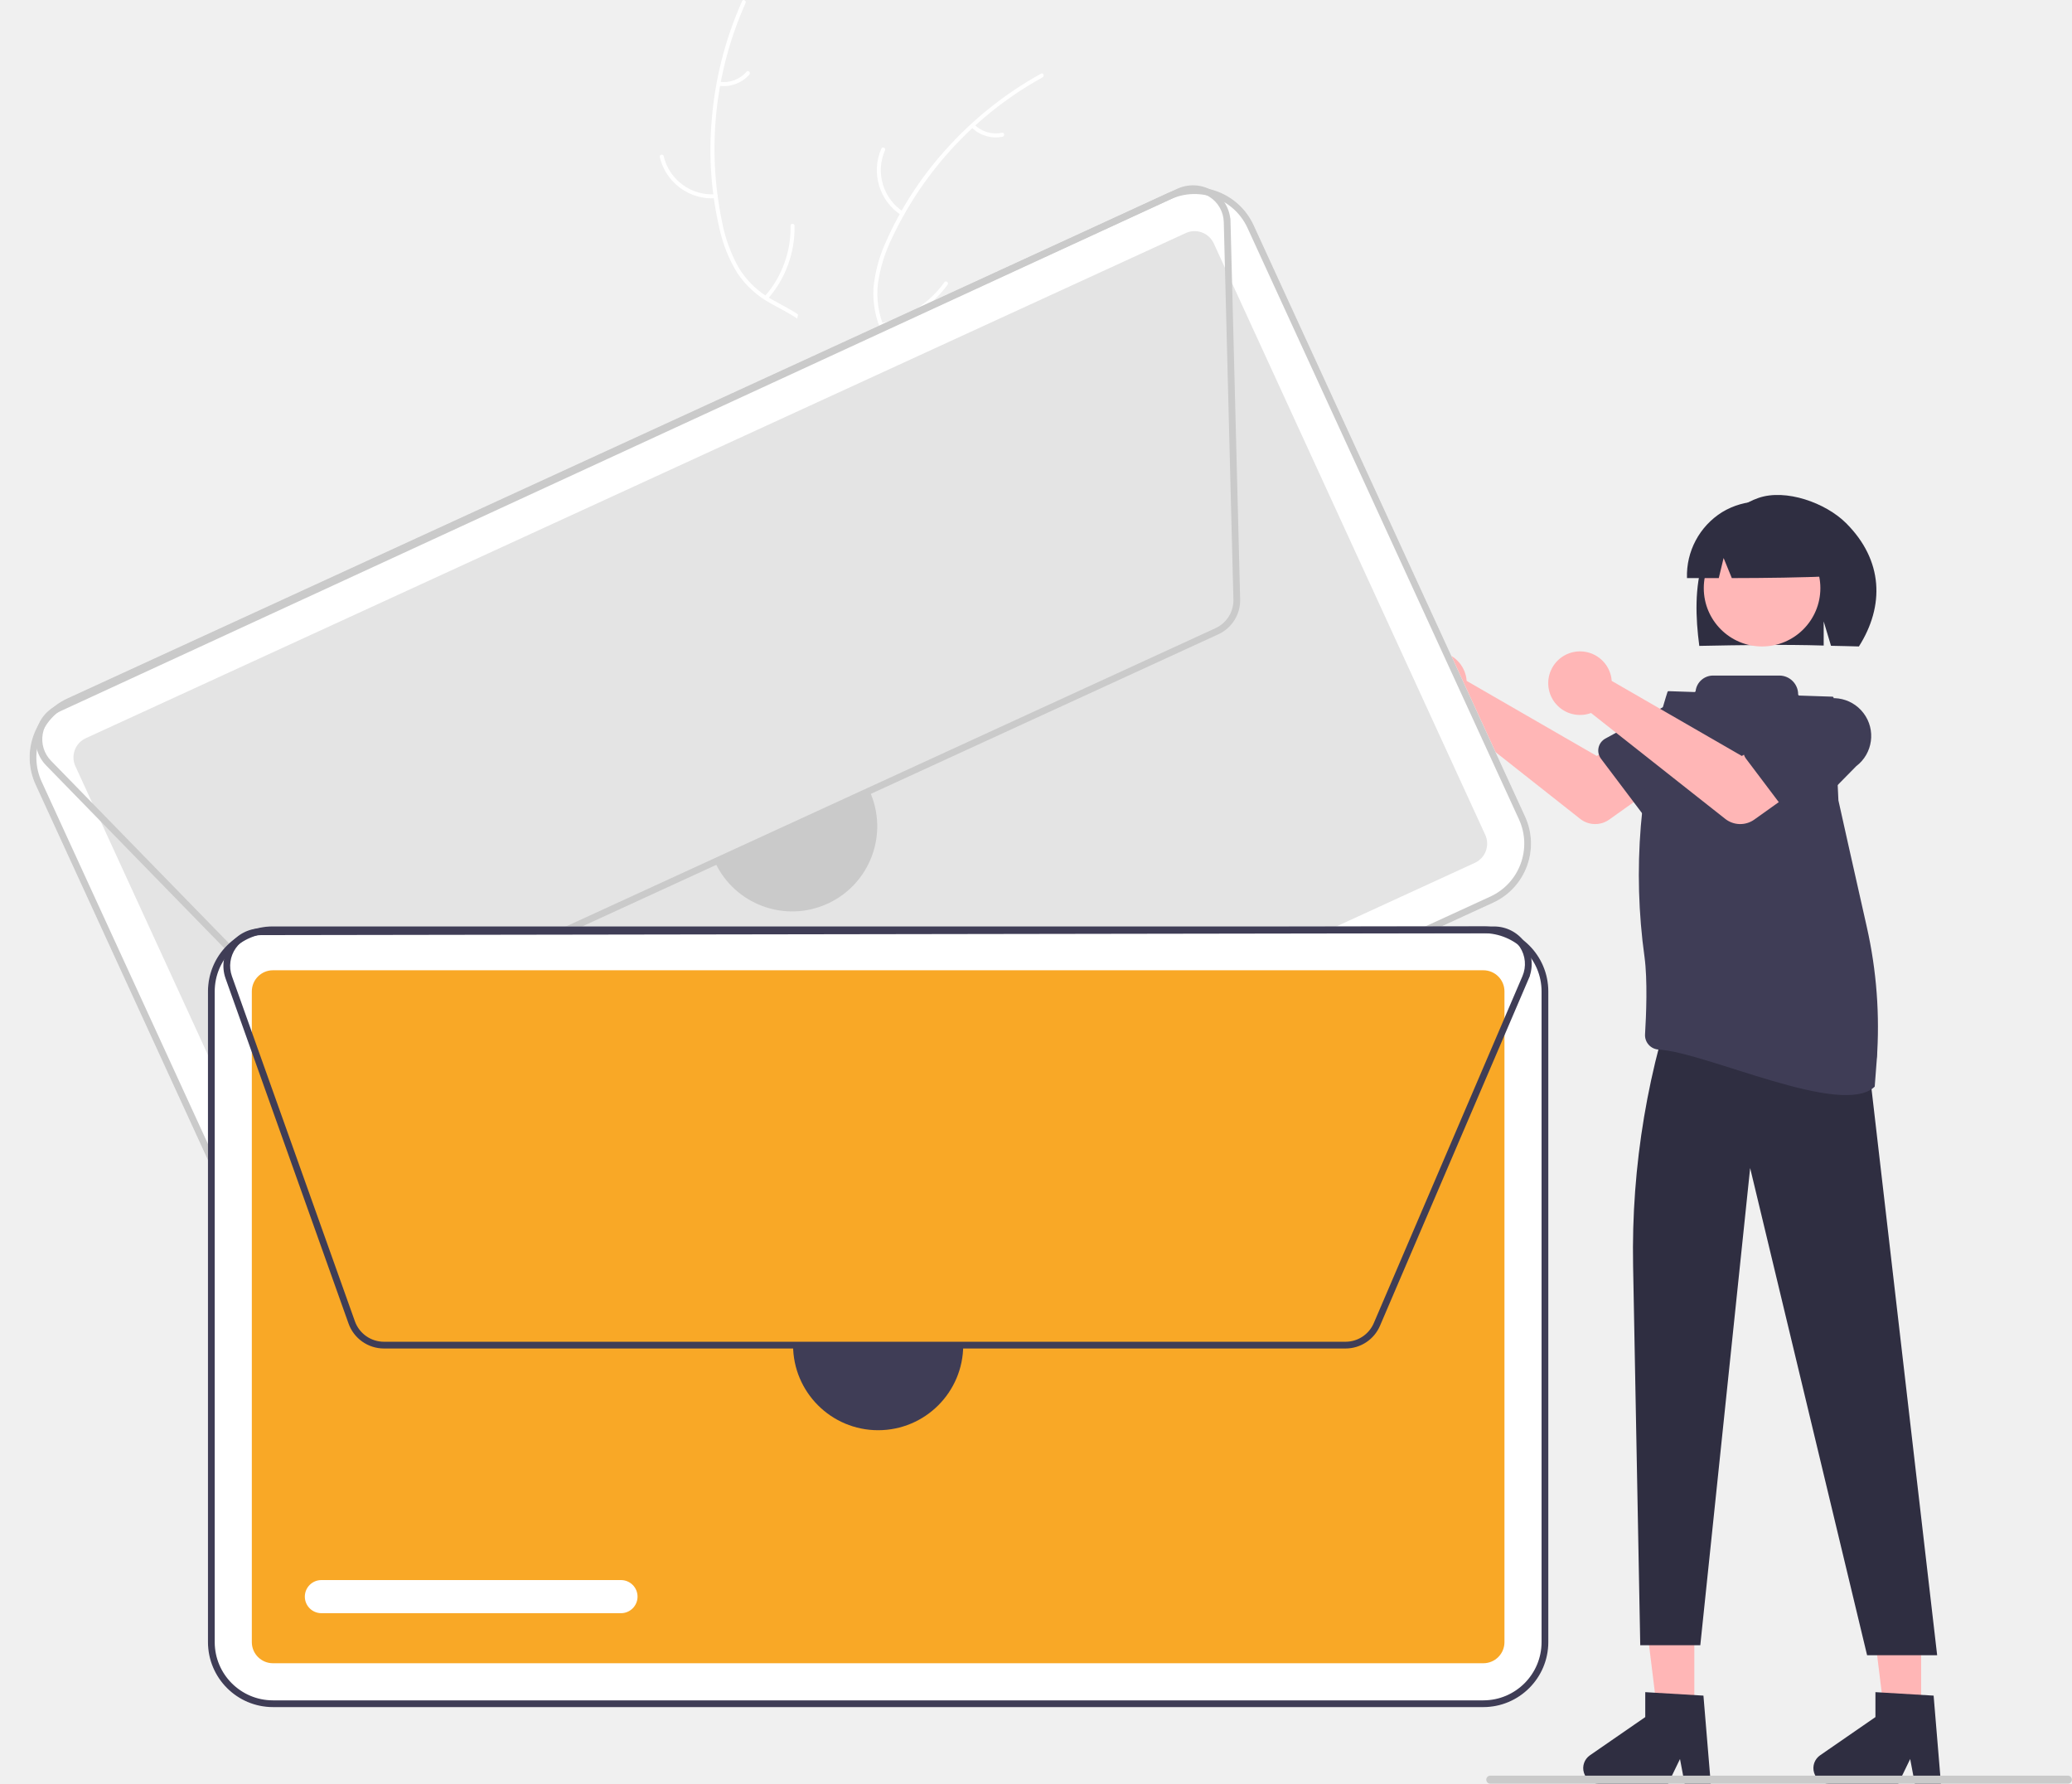
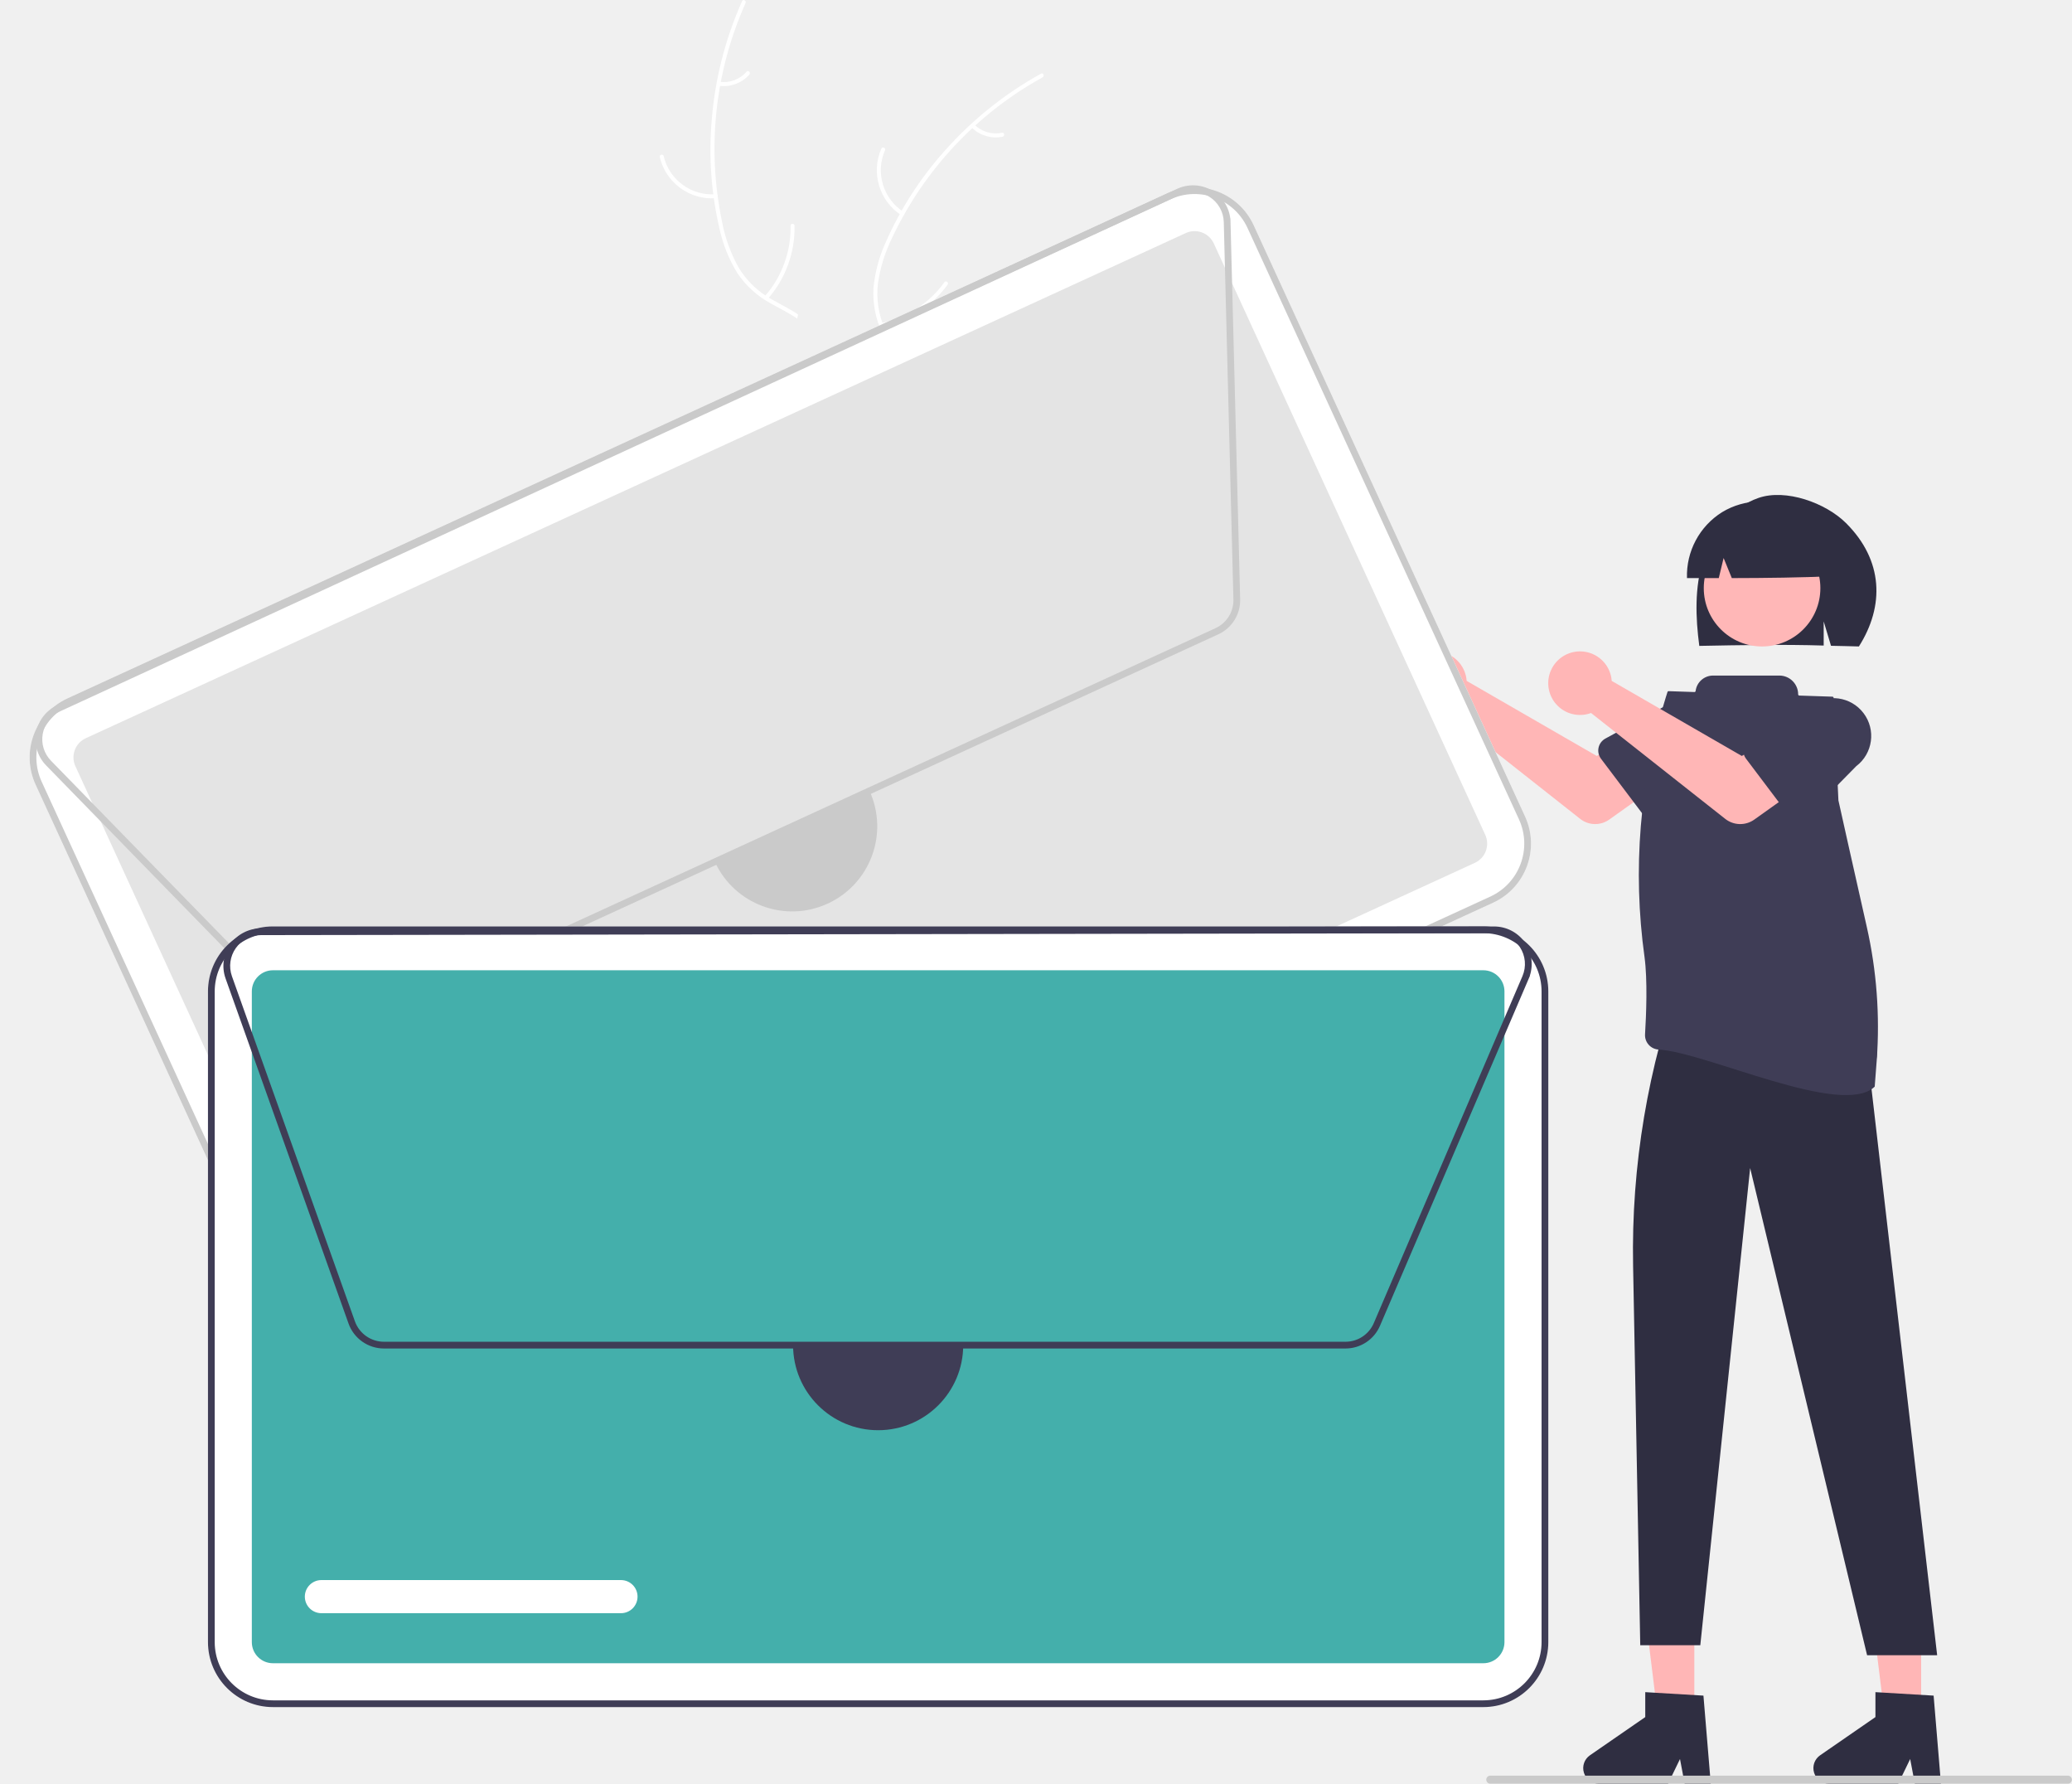
<svg xmlns="http://www.w3.org/2000/svg" data-name="Layer 1" width="614.247" height="528.65" viewBox="0 0 614.247 528.65">
  <path d="M489.065,258.672c-4.938-26.426,2.836-56.491,24.443-72.487a123.863,123.863,0,0,0,25.822,81.025c6.935,8.889,15.575,18.054,15.307,29.326-.167,7.014-3.96,13.547-8.958,18.47-4.999,4.922-11.156,8.471-17.24,11.965l-.947,1.473C509.656,308.328,494.002,285.098,489.065,258.672Z" transform="translate(-292.8764 -185.675)" fill="#f0f0f0" />
  <path d="M513.901,186.589a105.87,105.87,0,0,0-6.989,64.761,45.591,45.591,0,0,0,4.828,13.444,26.149,26.149,0,0,0,9.878,9.582c3.771,2.179,7.88,3.971,11.055,7.028a16.011,16.011,0,0,1,4.713,12.216c-.152,5.623-2.315,10.855-4.609,15.899-2.546,5.6-5.28,11.376-5.115,17.672.02.763-1.165.749-1.185-.012-.287-10.954,7.632-19.751,9.396-30.261.823-4.904.174-10.087-3.274-13.888-3.015-3.324-7.251-5.176-11.088-7.349a27.902,27.902,0,0,1-10.008-9.009,42.148,42.148,0,0,1-5.327-13.209,102.712,102.712,0,0,1-2.328-32.018,107.747,107.747,0,0,1,9.035-35.465c.31-.694,1.325-.081,1.017.609Z" transform="translate(-292.8764 -185.675)" fill="#fff" />
  <path d="M505.039,244.422a15.884,15.884,0,0,1-16.571-12.183c-.173-.742.972-1.046,1.146-.303a14.708,14.708,0,0,0,15.438,11.301c.76-.057.744,1.128-.012,1.185Z" transform="translate(-292.8764 -185.675)" fill="#fff" />
  <path d="M519.561,273.523a30.615,30.615,0,0,0,7.674-20.95c-.017-.763,1.168-.75,1.185.012a31.844,31.844,0,0,1-8.029,21.784c-.508.571-1.334-.279-.829-.847Z" transform="translate(-292.8764 -185.675)" fill="#fff" />
  <path d="M506.205,209.931a8.991,8.991,0,0,0,7.987-2.999c.5-.577,1.326.273.829.847a10.075,10.075,0,0,1-8.828,3.337.612.612,0,0,1-.586-.599.595.595,0,0,1,.599-.586Z" transform="translate(-292.8764 -185.675)" fill="#fff" />
  <path d="M601.866,208.044c-.302.369-.604.738-.904,1.117a118.406,118.406,0,0,0-10.837,15.858c-.252.427-.502.863-.742,1.296a124.827,124.827,0,0,0-14.565,43.589,121.222,121.222,0,0,0-1.111,18.385c.133,8.49.954,17.685-1.649,25.494a20.796,20.796,0,0,1-.937,2.397l-41.762,13.306c-.11-.017-.218-.025-.328-.042l-1.643.608c-.027-.317-.048-.646-.076-.963-.016-.184-.024-.37-.04-.554-.008-.123-.016-.247-.03-.358-.003-.041-.005-.082-.005-.114-.014-.111-.016-.215-.027-.317-.124-1.839-.239-3.681-.334-5.529-.003-.01-.003-.01.003-.022-.717-14.077-.265-28.337,2.337-42.075.078-.413.153-.836.251-1.255a115.675,115.675,0,0,1,5.115-18.17,102.26,102.26,0,0,1,4.124-9.49,85.037,85.037,0,0,1,15.437-21.648c12.459-12.681,28.834-21.235,46.381-21.505C600.974,208.045,601.414,208.041,601.866,208.044Z" transform="translate(-292.8764 -185.675)" fill="#f0f0f0" />
  <path d="M601.941,208.604A105.87,105.87,0,0,0,557.37,256.104a45.591,45.591,0,0,0-4.24,13.641,26.149,26.149,0,0,0,2.119,13.598c1.699,4.01,3.901,7.915,4.596,12.268a16.011,16.011,0,0,1-3.592,12.592c-3.507,4.398-8.384,7.273-13.252,9.92-5.405,2.938-11.065,5.904-14.724,11.031-.443.621-1.381-.103-.939-.723,6.365-8.919,17.985-11.175,25.722-18.505,3.61-3.42,6.212-7.949,5.747-13.06-.406-4.47-2.673-8.498-4.429-12.543a27.902,27.902,0,0,1-2.567-13.219,42.148,42.148,0,0,1,3.7-13.754,102.712,102.712,0,0,1,17.418-26.966A107.747,107.747,0,0,1,601.496,207.505c.666-.367,1.107.733.445,1.098Z" transform="translate(-292.8764 -185.675)" fill="#fff" />
  <path d="M560.046,249.444a15.884,15.884,0,0,1-5.896-19.705c.309-.697,1.406-.25,1.097.448a14.708,14.708,0,0,0,5.522,18.318c.641.412-.085,1.348-.723.939Z" transform="translate(-292.8764 -185.675)" fill="#fff" />
  <path d="M554.12,281.423a30.615,30.615,0,0,0,18.74-12.107c.445-.62,1.383.104.939.723a31.844,31.844,0,0,1-19.527,12.559c-.749.15-.897-1.026-.152-1.175Z" transform="translate(-292.8764 -185.675)" fill="#fff" />
  <path d="M581.743,222.607a8.991,8.991,0,0,0,8.183,2.414c.747-.16.894,1.017.152,1.175a10.075,10.075,0,0,1-9.058-2.651.612.612,0,0,1-.108-.831.595.595,0,0,1,.831-.108Z" transform="translate(-292.8764 -185.675)" fill="#fff" />
  <path d="M727.45,386.003a9.452,9.452,0,0,1,.215,1.473l38.571,22.252,9.375-5.397L785.606,417.414,769.938,428.582a7.183,7.183,0,0,1-8.618-.21L721.546,396.994a9.425,9.425,0,1,1,5.904-10.991Z" transform="translate(-292.8764 -185.675)" fill="#ffb6b6" />
  <path d="M766.772,407.27a4.036,4.036,0,0,1,2.015-2.694l17.808-9.703a11.221,11.221,0,0,1,13.566,17.878l-14.272,14.499a4.041,4.041,0,0,1-6.105-.402l-12.288-16.292A4.036,4.036,0,0,1,766.772,407.27Z" transform="translate(-292.8764 -185.675)" fill="#3f3d56" />
  <path d="M797.78,351.651c2.562-8.165,8.389-15.655,16.446-18.415,8.058-2.76,19.858,1.445,25.916,7.482,11.081,11.044,11.422,24.563,3.809,36.553-1.514-.08-6.74-.139-8.272-.197L833.511,369.848v7.155c-11.963-.37-24.417-.138-36.878.101C795.516,368.615,795.218,359.816,797.78,351.651Z" transform="translate(-292.8764 -185.675)" fill="#2f2e41" />
  <polygon points="502.281 507.932 491.37 507.932 486.179 465.845 502.283 465.846 502.281 507.932" fill="#ffb6b6" />
  <polygon points="569.528 507.932 558.617 507.932 553.426 465.845 569.53 465.846 569.528 507.932" fill="#ffb6b6" />
  <polygon points="537.668 249.442 540.14 255.87 539.646 262.299 491.259 279.058 493.66 250.926 499.099 244.498 537.668 249.442" fill="#ffb6b6" />
  <circle cx="522.369" cy="174.315" r="17.282" fill="#ffb7b7" />
  <path d="M841.378,464.613V475.596s12.856,16.707,5.934,29.563L867.147,676.251H846.379L811.71,531.86,796.932,673.284H779.132l-2.122-112.477a239.052,239.052,0,0,1,14.567-86.799l0-0Z" transform="translate(-292.8764 -185.675)" fill="#2f2e41" />
  <path d="M803.371,337.486A21.706,21.706,0,0,1,836.372,356.43c-9.66.444-19.808.56-30.097.58l-2.432-5.952-1.434,5.956q-4.703-0-9.424-.012A22.163,22.163,0,0,1,803.371,337.486Z" transform="translate(-292.8764 -185.675)" fill="#2f2e41" />
  <path d="M800.038,714.325H792.296l-1.382-7.31-3.539,7.31H766.839a4.616,4.616,0,0,1-2.623-8.415L780.615,694.585v-7.39l17.248,1.03Z" transform="translate(-292.8764 -185.675)" fill="#2f2e41" />
  <path d="M868.275,714.325h-7.742l-1.382-7.31-3.539,7.31H835.076a4.616,4.616,0,0,1-2.623-8.415L848.851,694.585v-7.39l17.248,1.03Z" transform="translate(-292.8764 -185.675)" fill="#2f2e41" />
  <path d="M849.241,499.838a134.706,134.706,0,0,0-2.938-39.38c-3.67-16.295-8.335-37.028-8.425-37.564a.199.199,0,0,1-.003-.032l-1.422-30.371a.351.351,0,0,0-.339-.334l-9.833-.331a.351.351,0,0,1-.339-.351v0a5.578,5.578,0,0,0-5.578-5.578H800.725a5.223,5.223,0,0,0-5.18,4.572.347.347,0,0,1-.353.312l-7.642-.257a.351.351,0,0,0-.347.245l-.532,1.689a176.947,176.947,0,0,0-6.274,76.85c.925,6.857.506,17.166.156,22.91a4.271,4.271,0,0,0,4.02,4.527c14.207.817,54.433,20.281,64.064,10.989C848.661,507.712,848.917,504.284,849.241,499.838Z" transform="translate(-292.8764 -185.675)" fill="#3f3d56" />
  <path d="M770.452,386.003a9.452,9.452,0,0,1,.215,1.473l38.571,22.252,9.375-5.397,9.995,13.084-15.668,11.168a7.183,7.183,0,0,1-8.618-.21L764.547,396.994a9.425,9.425,0,1,1,5.904-10.991Z" transform="translate(-292.8764 -185.675)" fill="#ffb6b6" />
  <path d="M809.773,407.27a4.036,4.036,0,0,1,2.015-2.694l17.808-9.703a11.221,11.221,0,0,1,13.566,17.878l-14.272,14.499a4.041,4.041,0,0,1-6.105-.402l-12.288-16.292A4.036,4.036,0,0,1,809.773,407.27Z" transform="translate(-292.8764 -185.675)" fill="#3f3d56" />
  <circle cx="45" cy="423.695" r="45" fill="#f0f0f0" />
  <path d="M735.529,453.215,409.421,602.938a19.277,19.277,0,0,1-25.533-9.465L303.412,418.19a19.277,19.277,0,0,1,9.465-25.533L638.985,242.935a19.277,19.277,0,0,1,25.533,9.465L744.994,427.682A19.277,19.277,0,0,1,735.529,453.215Z" transform="translate(-292.8764 -185.675)" fill="#fff" />
  <path d="M318.301,404.471a6.262,6.262,0,0,0-3.075,8.295L395.702,588.049a6.262,6.262,0,0,0,8.295,3.075L730.105,441.401a6.262,6.262,0,0,0,3.075-8.295L652.704,257.824a6.262,6.262,0,0,0-8.295-3.075Z" transform="translate(-292.8764 -185.675)" fill="#e4e4e4" />
  <path d="M735.529,453.215,409.421,602.938a19.277,19.277,0,0,1-25.533-9.465L303.412,418.19a19.277,19.277,0,0,1,9.465-25.533L638.985,242.935a19.277,19.277,0,0,1,25.533,9.465L744.994,427.682A19.277,19.277,0,0,1,735.529,453.215ZM313.711,394.475a17.275,17.275,0,0,0-8.482,22.881l80.476,175.282a17.275,17.275,0,0,0,22.881,8.482L734.695,451.398a17.275,17.275,0,0,0,8.482-22.881L662.701,253.234a17.275,17.275,0,0,0-22.881-8.482Z" transform="translate(-292.8764 -185.675)" fill="#cacaca" />
  <path d="M654.042,373.675,394.969,492.62a11.147,11.147,0,0,1-12.605-2.343l-75.8-77.733a11.124,11.124,0,0,1,3.309-17.869l332.018-153.054a11.125,11.125,0,0,1,15.705,8.82l.045-.001,2.88,112.842A11.11,11.11,0,0,1,654.042,373.675ZM642.74,243.433,310.71,396.493a9.123,9.123,0,0,0-2.714,14.655L383.796,488.881a9.142,9.142,0,0,0,10.339,1.922L653.208,371.857a9.113,9.113,0,0,0,5.314-8.524l-2.855-111.842.4-.01-.4.01A9.124,9.124,0,0,0,642.74,243.433Z" transform="translate(-292.8764 -185.675)" fill="#cacaca" />
  <path d="M491.58,534.588l-80.717,37.059a4.907,4.907,0,1,1-4.095-8.919L487.485,525.669a4.907,4.907,0,0,1,4.095,8.919Z" transform="translate(-292.8764 -185.675)" fill="#fff" />
  <path d="M550.631,420.053a25.22,25.22,0,1,1-45.84,21.046" transform="translate(-292.8764 -185.675)" fill="#cacaca" />
  <path d="M732.621,691.628H373.785a19.277,19.277,0,0,1-19.255-19.255V479.499A19.277,19.277,0,0,1,373.785,460.244H732.621a19.277,19.277,0,0,1,19.255,19.255V672.373A19.277,19.277,0,0,1,732.621,691.628Z" transform="translate(-292.8764 -185.675)" fill="#fff" />
-   <path d="M373.785,473.244a6.262,6.262,0,0,0-6.255,6.255V672.373a6.262,6.262,0,0,0,6.255,6.255H732.621a6.262,6.262,0,0,0,6.255-6.255V479.499a6.262,6.262,0,0,0-6.255-6.255Z" transform="translate(-292.8764 -185.675)" fill="#f9a826" />
+   <path d="M373.785,473.244a6.262,6.262,0,0,0-6.255,6.255V672.373a6.262,6.262,0,0,0,6.255,6.255H732.621a6.262,6.262,0,0,0,6.255-6.255V479.499a6.262,6.262,0,0,0-6.255-6.255Z" transform="translate(-292.8764 -185.675)" fill="#44afab" />
  <path d="M732.621,691.628H373.785a19.277,19.277,0,0,1-19.255-19.255V479.499A19.277,19.277,0,0,1,373.785,460.244H732.621a19.277,19.277,0,0,1,19.255,19.255V672.373A19.277,19.277,0,0,1,732.621,691.628ZM373.785,462.244a17.275,17.275,0,0,0-17.255,17.255V672.373a17.275,17.275,0,0,0,17.255,17.255H732.621a17.275,17.275,0,0,0,17.255-17.255V479.499A17.275,17.275,0,0,0,732.621,462.244Z" transform="translate(-292.8764 -185.675)" fill="#3f3d56" />
  <path d="M691.754,585.343H406.681a11.147,11.147,0,0,1-10.478-7.388l-36.453-102.27a11.124,11.124,0,0,1,10.462-14.858l365.597-.562a11.125,11.125,0,0,1,10.593,14.568l.041.018L701.978,578.601A11.11,11.11,0,0,1,691.754,585.343ZM735.825,462.264l-365.61.562a9.124,9.124,0,0,0-8.581,12.187l36.453,102.27a9.142,9.142,0,0,0,8.594,6.06H691.754a9.113,9.113,0,0,0,8.386-5.529l44.071-102.832.367.158-.367-.158A9.124,9.124,0,0,0,735.825,462.264Z" transform="translate(-292.8764 -185.675)" fill="#3f3d56" />
  <path d="M476.97,663.793H388.152a4.907,4.907,0,1,1,0-9.814h88.817a4.907,4.907,0,1,1,0,9.814Z" transform="translate(-292.8764 -185.675)" fill="#fff" />
  <path d="M578.423,584.343a25.22,25.22,0,0,1-50.44,0" transform="translate(-292.8764 -185.675)" fill="#3f3d56" />
  <circle cx="126" cy="99.695" r="9" fill="#f0f0f0" />
  <circle cx="9" cy="315.695" r="9" fill="#f0f0f0" />
  <circle cx="459" cy="146.695" r="9" fill="#f0f0f0" />
  <path d="M905.933,714.325h-171.294a1.191,1.191,0,0,1,0-2.381h171.294a1.191,1.191,0,0,1,0,2.381Z" transform="translate(-292.8764 -185.675)" fill="#cacaca" />
</svg>
